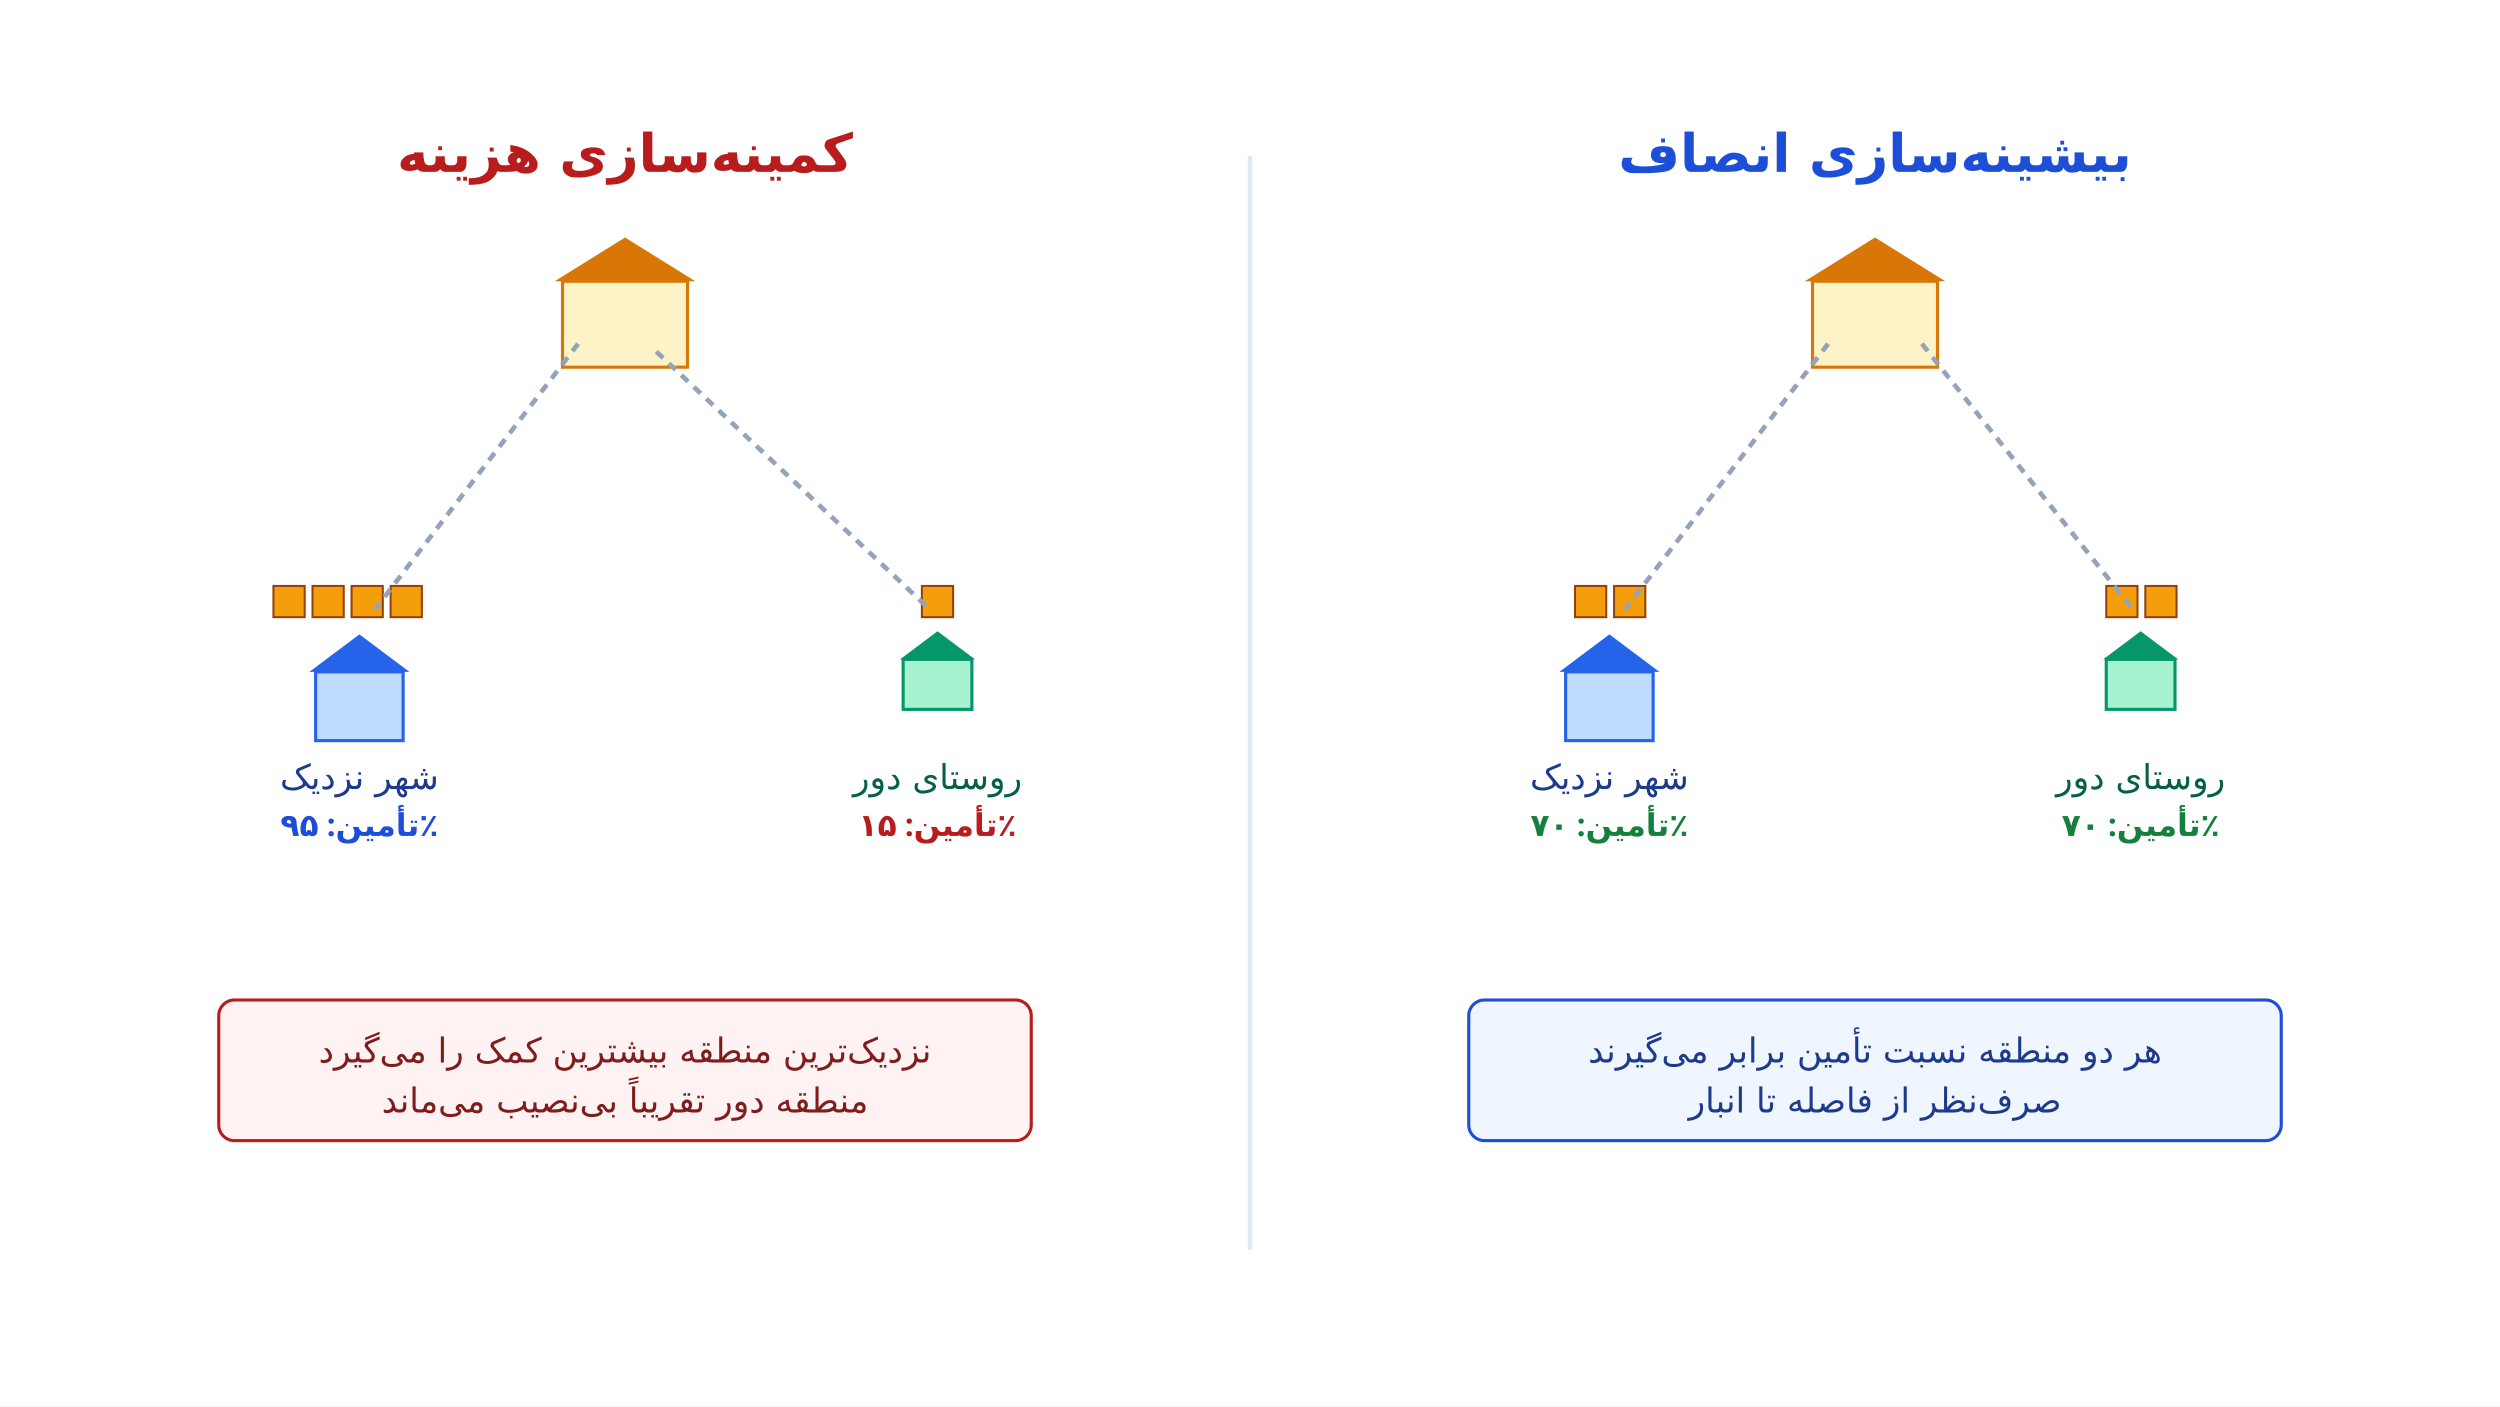
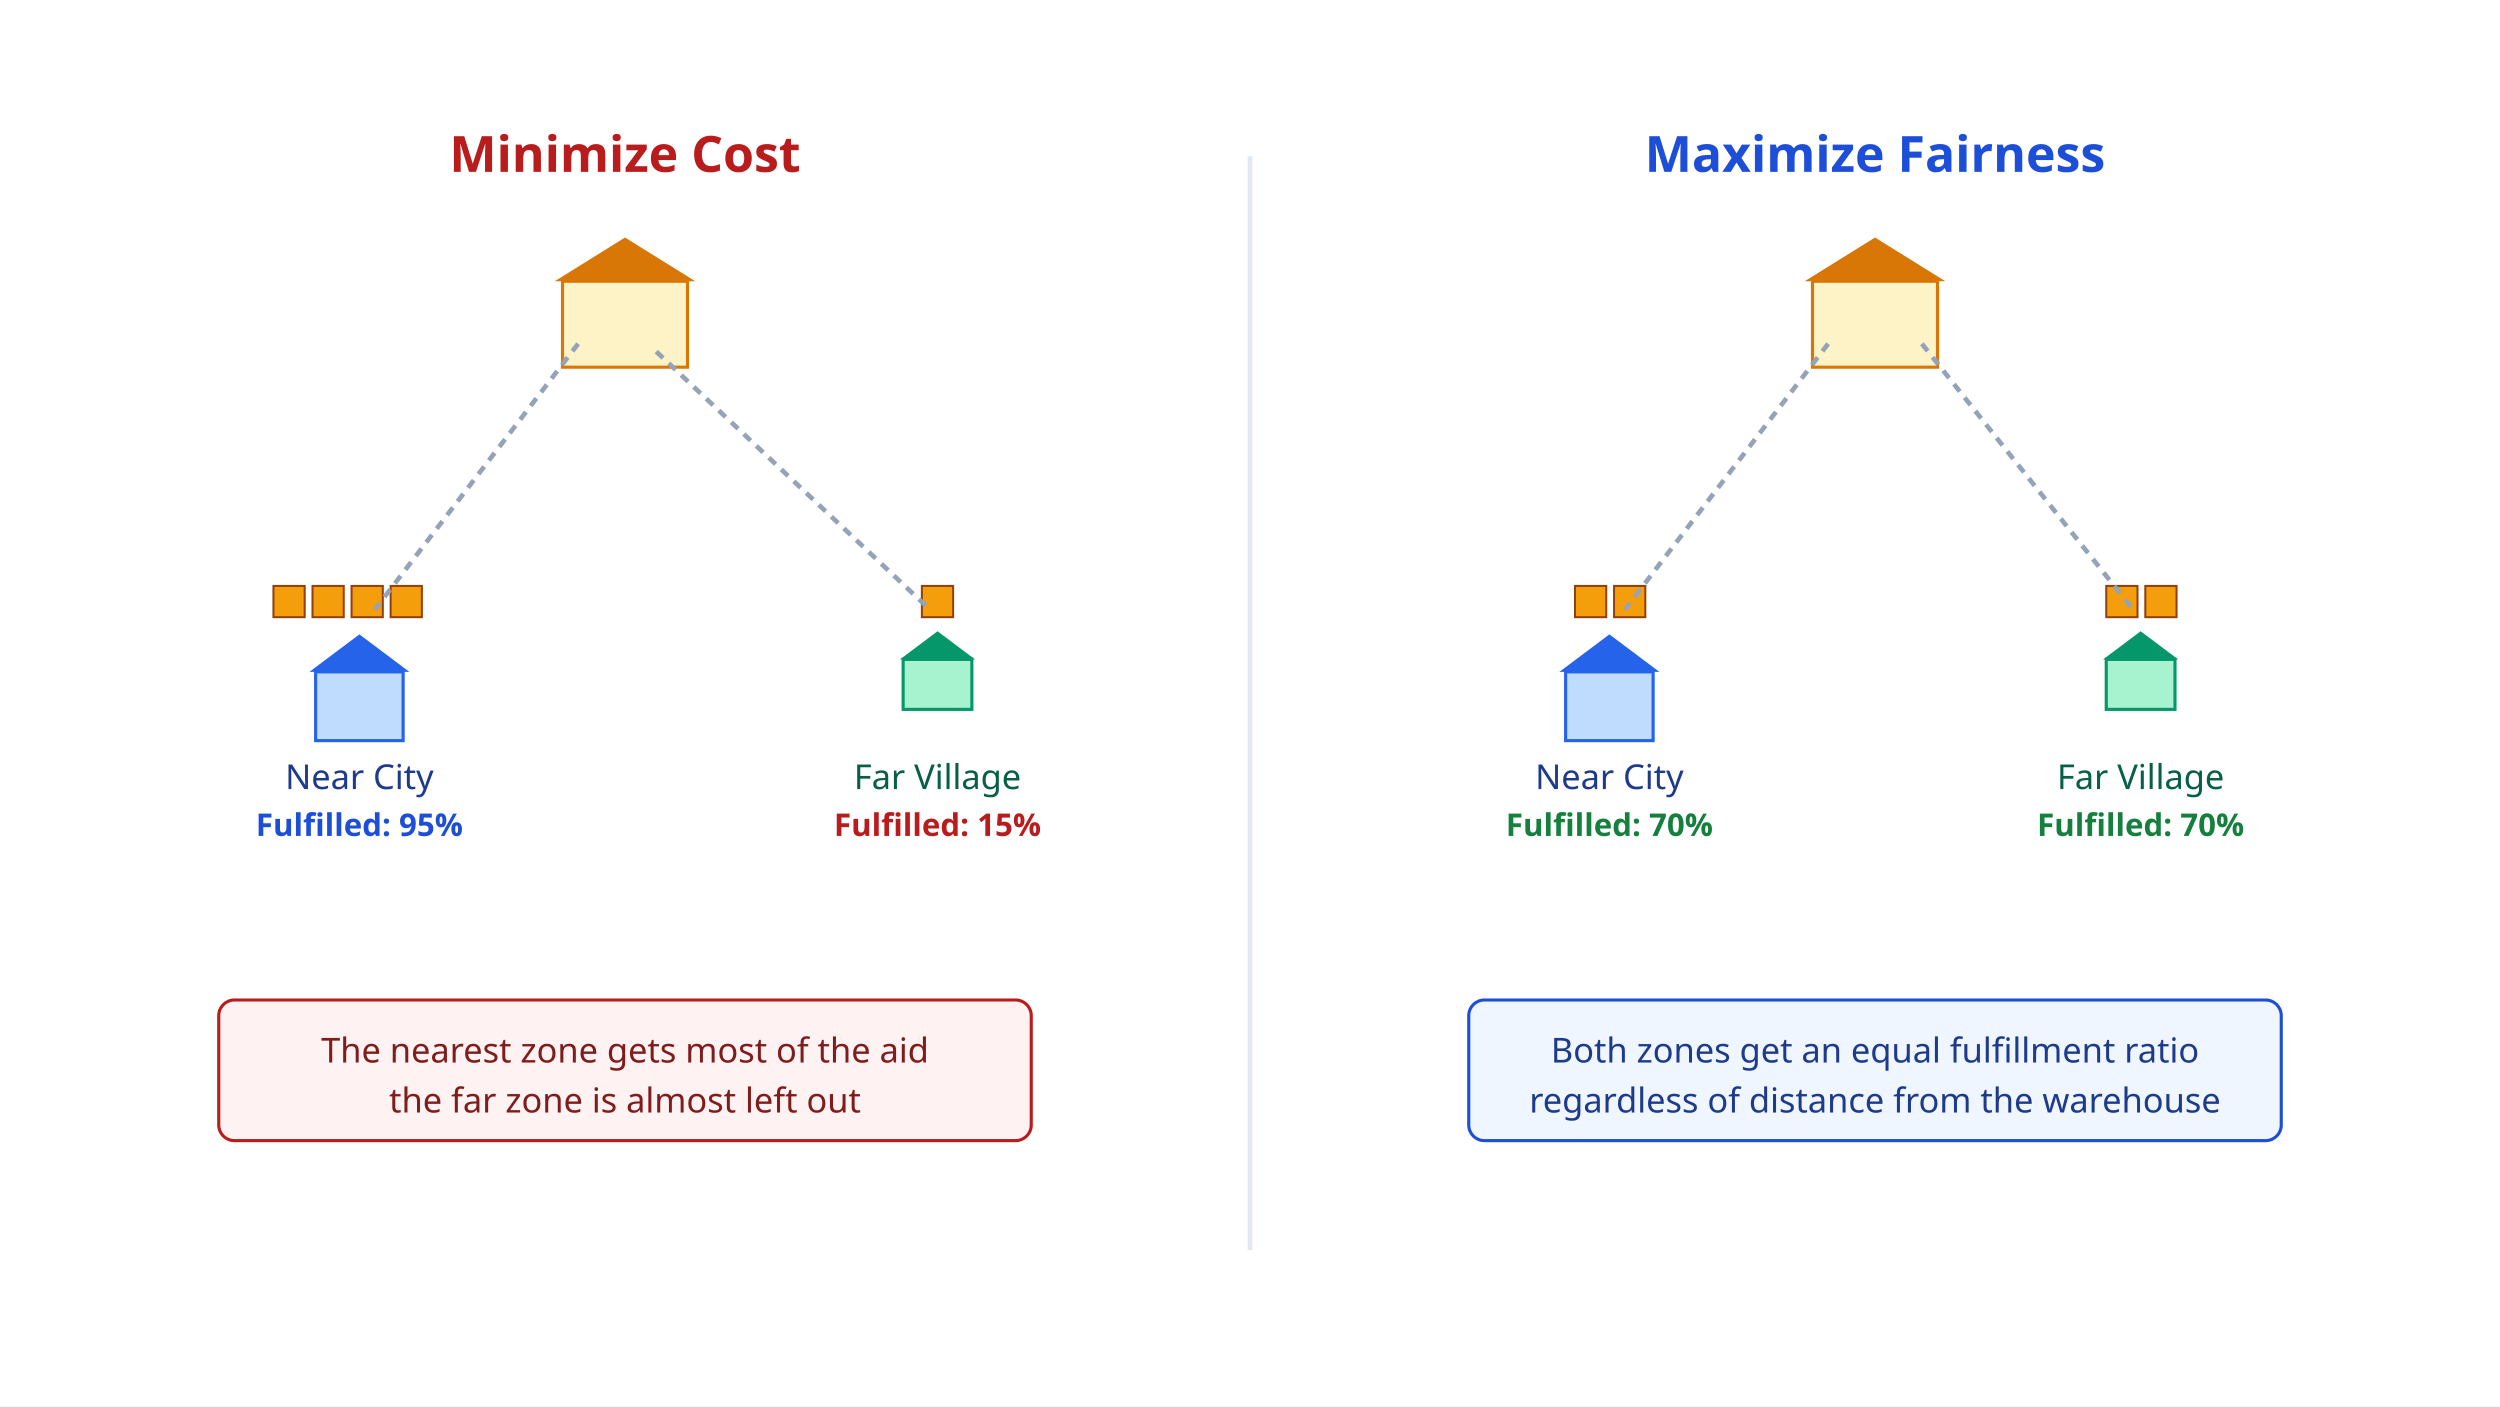
<svg xmlns="http://www.w3.org/2000/svg" width="1600" height="900" viewBox="0 0 1600 900">
  <rect width="1600" height="900" fill="#ffffff" />
  <line x1="800" y1="100" x2="800" y2="800" stroke="#e2e8f0" stroke-width="3" />
  <g>
-     <text x="400" y="110" font-family="Vazirmatn" font-size="34" font-weight="700" fill="#b91c1c" text-anchor="middle">کمینه‌سازی هزینه</text>
+     <text x="400" y="110" font-family="Vazirmatn" font-size="32" font-weight="700" fill="#b91c1c" text-anchor="middle">Minimize Cost</text>
    <g transform="translate(400,180)">
      <polygon points="-45,0 0,-28 45,0" fill="#d97706" />
      <rect x="-40" y="0" width="80" height="55" fill="#fef3c7" stroke="#d97706" stroke-width="2" />
    </g>
    <g transform="translate(230,430)">
      <rect x="-28" y="0" width="56" height="44" fill="#bfdbfe" stroke="#2563eb" stroke-width="2" />
      <polygon points="-32,0 0,-24 32,0" fill="#2563eb" />
-       <text x="0" y="75" font-family="Vazirmatn" font-size="22" fill="#1e3a8a" text-anchor="middle">شهر نزدیک</text>
+       <text x="0" y="75" font-family="Vazirmatn" font-size="22" fill="#1e3a8a" text-anchor="middle">Near City</text>
      <g transform="translate(-55,-55)">
        <rect width="20" height="20" fill="#f59e0b" stroke="#92400e" stroke-width="1.3" />
      </g>
      <g transform="translate(-30,-55)">
        <rect width="20" height="20" fill="#f59e0b" stroke="#92400e" stroke-width="1.3" />
      </g>
      <g transform="translate(-5,-55)">
        <rect width="20" height="20" fill="#f59e0b" stroke="#92400e" stroke-width="1.3" />
      </g>
      <g transform="translate(20,-55)">
        <rect width="20" height="20" fill="#f59e0b" stroke="#92400e" stroke-width="1.3" />
      </g>
-       <text x="0" y="105" font-family="Vazirmatn" font-size="20" font-weight="700" fill="#1d4ed8" text-anchor="middle">تأمین: ۹۵٪</text>
+       <text x="0" y="105" font-family="Vazirmatn" font-size="20" font-weight="700" fill="#1d4ed8" text-anchor="middle">Fulfilled: 95%</text>
    </g>
    <g transform="translate(600,430)">
      <polygon points="-24,-8 0,-26 24,-8" fill="#059669" />
      <rect x="-22" y="-8" width="44" height="32" fill="#a7f3d0" stroke="#059669" stroke-width="2" />
-       <text x="0" y="75" font-family="Vazirmatn" font-size="22" fill="#065f46" text-anchor="middle">روستای دور</text>
+       <text x="0" y="75" font-family="Vazirmatn" font-size="22" fill="#065f46" text-anchor="middle">Far Village</text>
      <g transform="translate(-10,-55)">
        <rect width="20" height="20" fill="#f59e0b" stroke="#92400e" stroke-width="1.3" />
      </g>
-       <text x="0" y="105" font-family="Vazirmatn" font-size="20" font-weight="700" fill="#b91c1c" text-anchor="middle">تأمین: ۱۵٪</text>
+       <text x="0" y="105" font-family="Vazirmatn" font-size="20" font-weight="700" fill="#b91c1c" text-anchor="middle">Fulfilled: 15%</text>
    </g>
    <path d="M 370 220 L 240 390" fill="none" stroke="#94a3b8" stroke-width="3" stroke-dasharray="6,5" />
    <path d="M 420 225 L 595 390" fill="none" stroke="#94a3b8" stroke-width="3" stroke-dasharray="6,5" />
    <rect x="140" y="640" width="520" height="90" rx="10" fill="#fef2f2" stroke="#b91c1c" stroke-width="2" />
-     <text x="400" y="680" font-family="Vazirmatn" font-size="22" fill="#7f1d1d" text-anchor="middle">نزدیک‌ترین منطقه بیشترین کمک را می‌گیرد</text>
-     <text x="400" y="712" font-family="Vazirmatn" font-size="22" fill="#7f1d1d" text-anchor="middle">منطقه دور تقریباً بی‌نصیب می‌ماند</text>
+     <text x="400" y="680" font-family="Vazirmatn" font-size="22" fill="#7f1d1d" text-anchor="middle">The nearest zone gets most of the aid</text>
+     <text x="400" y="712" font-family="Vazirmatn" font-size="22" fill="#7f1d1d" text-anchor="middle">the far zone is almost left out</text>
  </g>
  <g>
-     <text x="1200" y="110" font-family="Vazirmatn" font-size="34" font-weight="700" fill="#1d4ed8" text-anchor="middle">بیشینه‌سازی انصاف</text>
+     <text x="1200" y="110" font-family="Vazirmatn" font-size="32" font-weight="700" fill="#1d4ed8" text-anchor="middle">Maximize Fairness</text>
    <g transform="translate(1200,180)">
      <polygon points="-45,0 0,-28 45,0" fill="#d97706" />
      <rect x="-40" y="0" width="80" height="55" fill="#fef3c7" stroke="#d97706" stroke-width="2" />
    </g>
    <g transform="translate(1030,430)">
      <rect x="-28" y="0" width="56" height="44" fill="#bfdbfe" stroke="#2563eb" stroke-width="2" />
      <polygon points="-32,0 0,-24 32,0" fill="#2563eb" />
-       <text x="0" y="75" font-family="Vazirmatn" font-size="22" fill="#1e3a8a" text-anchor="middle">شهر نزدیک</text>
+       <text x="0" y="75" font-family="Vazirmatn" font-size="22" fill="#1e3a8a" text-anchor="middle">Near City</text>
      <g transform="translate(-22,-55)">
        <rect width="20" height="20" fill="#f59e0b" stroke="#92400e" stroke-width="1.3" />
      </g>
      <g transform="translate(3,-55)">
        <rect width="20" height="20" fill="#f59e0b" stroke="#92400e" stroke-width="1.3" />
      </g>
-       <text x="0" y="105" font-family="Vazirmatn" font-size="20" font-weight="700" fill="#15803d" text-anchor="middle">تأمین: ۷۰٪</text>
+       <text x="0" y="105" font-family="Vazirmatn" font-size="20" font-weight="700" fill="#15803d" text-anchor="middle">Fulfilled: 70%</text>
    </g>
    <g transform="translate(1370,430)">
      <polygon points="-24,-8 0,-26 24,-8" fill="#059669" />
      <rect x="-22" y="-8" width="44" height="32" fill="#a7f3d0" stroke="#059669" stroke-width="2" />
-       <text x="0" y="75" font-family="Vazirmatn" font-size="22" fill="#065f46" text-anchor="middle">روستای دور</text>
+       <text x="0" y="75" font-family="Vazirmatn" font-size="22" fill="#065f46" text-anchor="middle">Far Village</text>
      <g transform="translate(-22,-55)">
        <rect width="20" height="20" fill="#f59e0b" stroke="#92400e" stroke-width="1.3" />
      </g>
      <g transform="translate(3,-55)">
        <rect width="20" height="20" fill="#f59e0b" stroke="#92400e" stroke-width="1.3" />
      </g>
-       <text x="0" y="105" font-family="Vazirmatn" font-size="20" font-weight="700" fill="#15803d" text-anchor="middle">تأمین: ۷۰٪</text>
+       <text x="0" y="105" font-family="Vazirmatn" font-size="20" font-weight="700" fill="#15803d" text-anchor="middle">Fulfilled: 70%</text>
    </g>
    <path d="M 1170 220 L 1040 390" fill="none" stroke="#94a3b8" stroke-width="3" stroke-dasharray="6,5" />
    <path d="M 1230 220 L 1365 390" fill="none" stroke="#94a3b8" stroke-width="3" stroke-dasharray="6,5" />
    <rect x="940" y="640" width="520" height="90" rx="10" fill="#eff6ff" stroke="#1d4ed8" stroke-width="2" />
-     <text x="1200" y="680" font-family="Vazirmatn" font-size="22" fill="#1e3a8a" text-anchor="middle">هر دو منطقه نسبت تأمین برابر می‌گیرند</text>
-     <text x="1200" y="712" font-family="Vazirmatn" font-size="22" fill="#1e3a8a" text-anchor="middle">صرف‌نظر از فاصله تا انبار</text>
+     <text x="1200" y="680" font-family="Vazirmatn" font-size="22" fill="#1e3a8a" text-anchor="middle">Both zones get an equal fulfillment ratio</text>
+     <text x="1200" y="712" font-family="Vazirmatn" font-size="22" fill="#1e3a8a" text-anchor="middle">regardless of distance from the warehouse</text>
  </g>
</svg>
